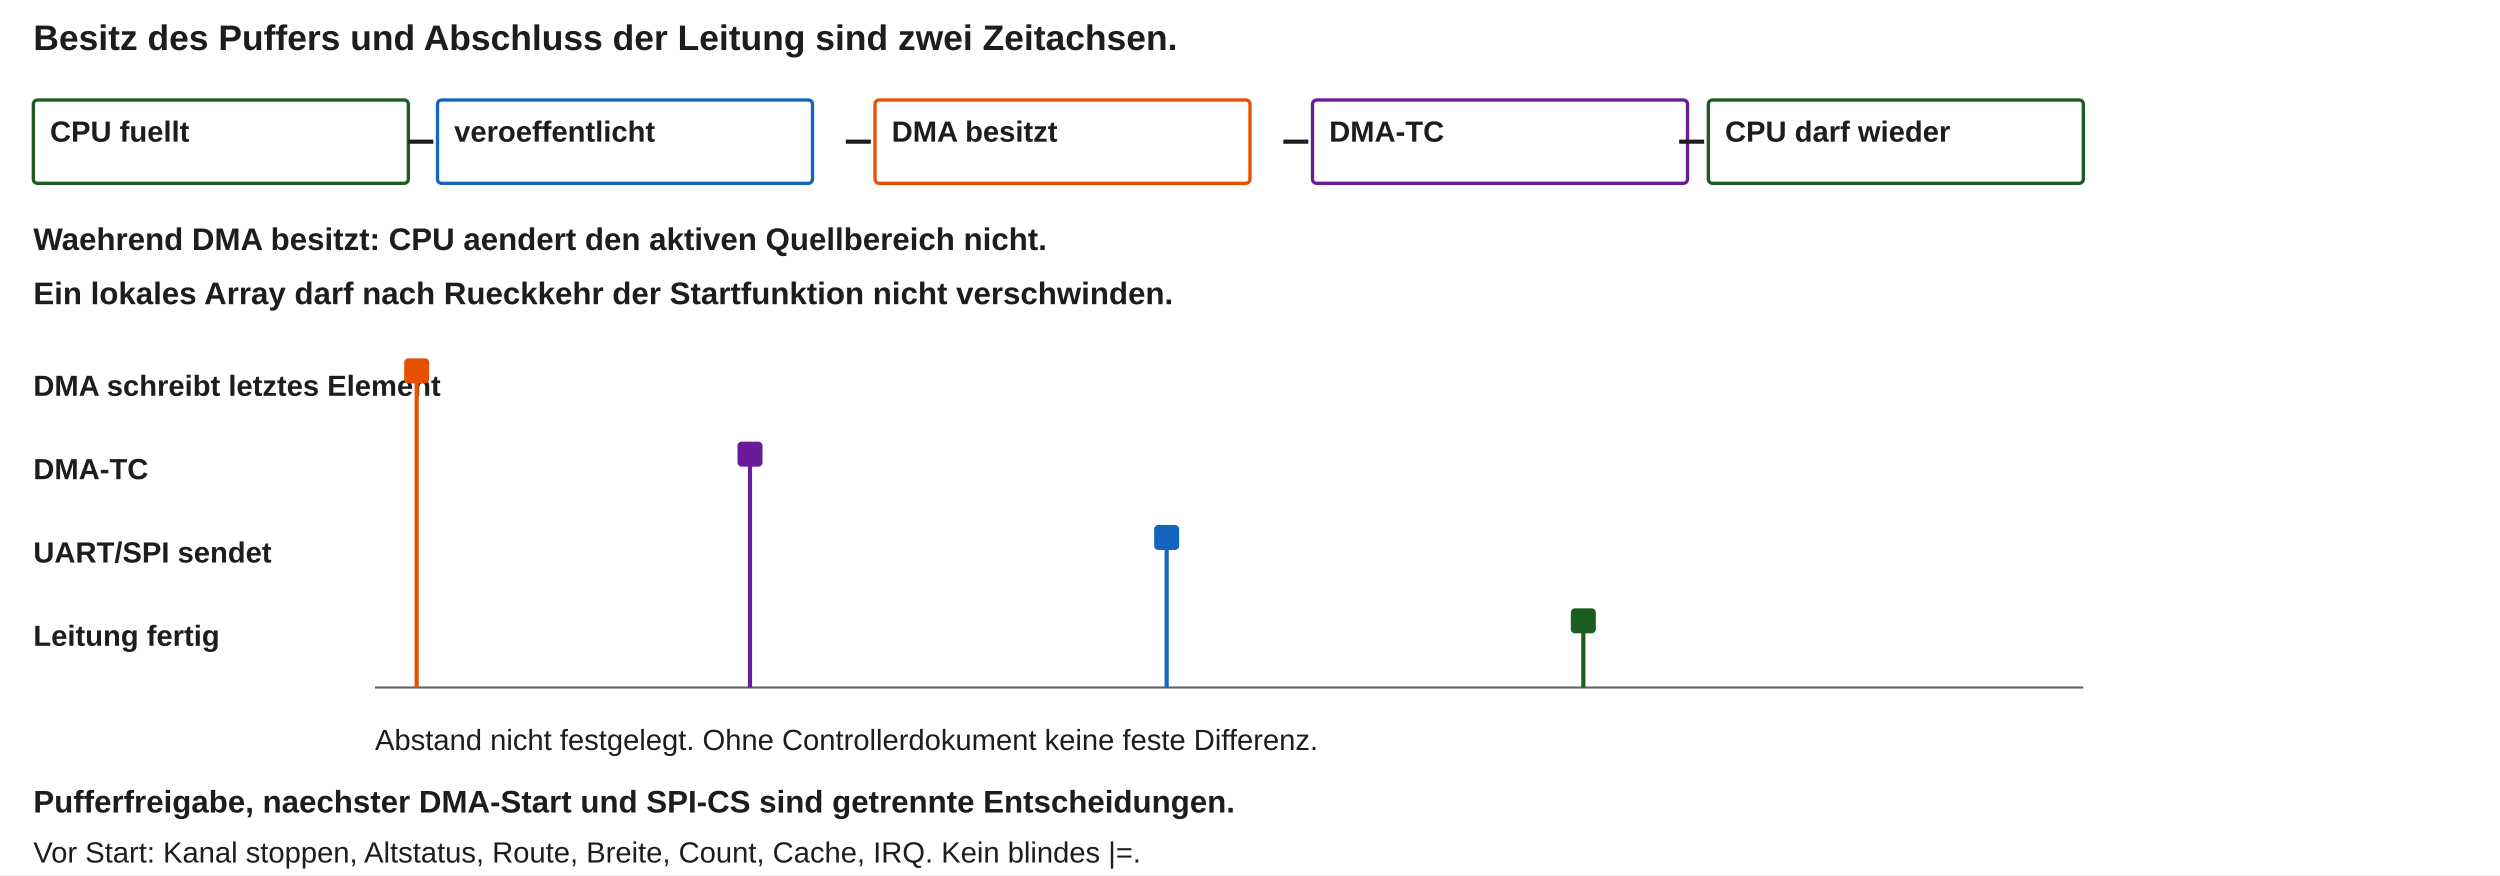
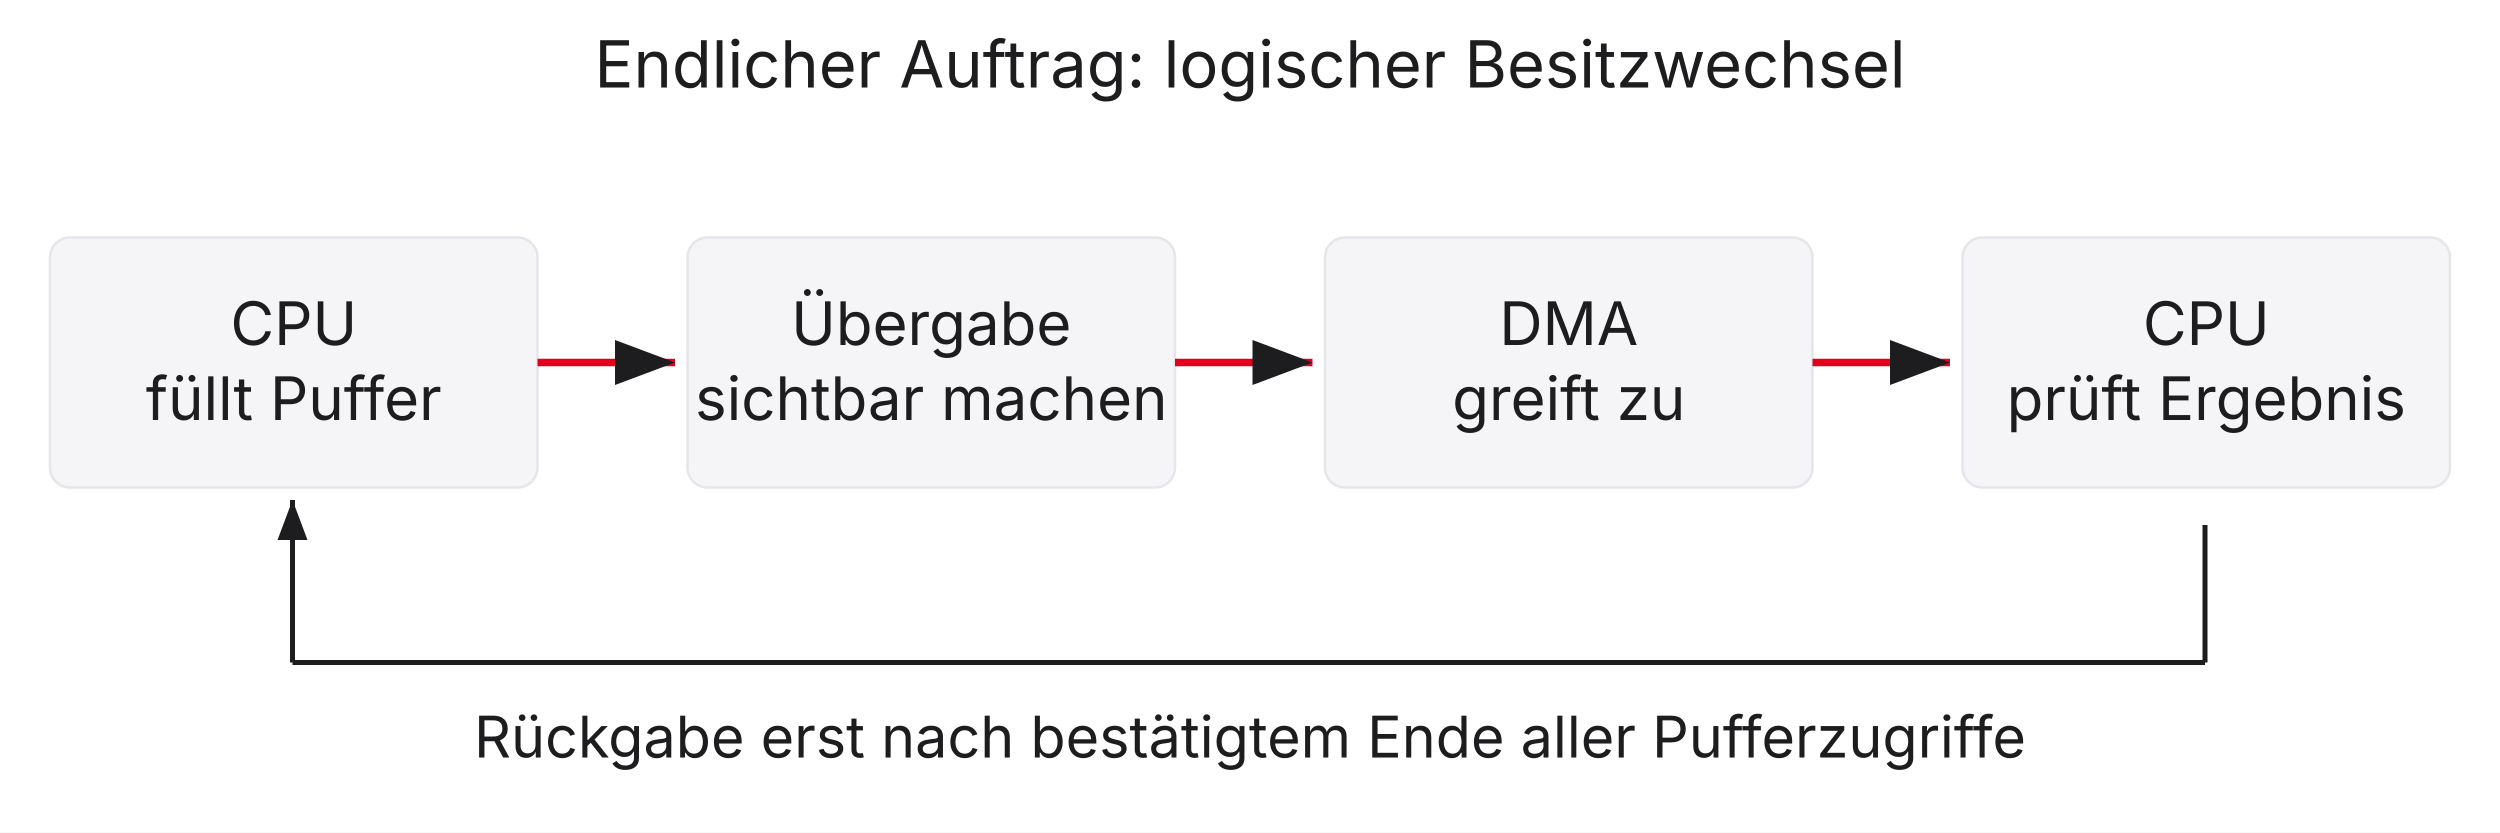
- <svg xmlns="http://www.w3.org/2000/svg" viewBox="0 0 1200 420" width="1200" height="420">
-   <rect width="1200" height="420" fill="#fff" />
-   <style>text{font-family:Arial,Helvetica,sans-serif;fill:#1D1D1F}</style>
-   <text x="16" y="24" font-size="17" font-weight="600" fill="#1D1D1F" text-anchor="start">Besitz des Puffers und Abschluss der Leitung sind zwei Zeitachsen.</text>
-   <rect x="16" y="48" width="180" height="40" rx="2" fill="#fff" stroke="#1B5E20" stroke-width="1.6" />
-   <text x="24" y="68" font-size="14" font-weight="600" fill="#1B5E20" text-anchor="start">CPU fuellt</text>
-   <rect x="210" y="48" width="180" height="40" rx="2" fill="#fff" stroke="#1565C0" stroke-width="1.6" />
-   <text x="218" y="68" font-size="14" font-weight="600" fill="#1565C0" text-anchor="start">veroeffentlicht</text>
-   <rect x="420" y="48" width="180" height="40" rx="2" fill="#fff" stroke="#E65100" stroke-width="1.6" />
-   <text x="428" y="68" font-size="14" font-weight="600" fill="#E65100" text-anchor="start">DMA besitzt</text>
-   <rect x="630" y="48" width="180" height="40" rx="2" fill="#fff" stroke="#6A1B9A" stroke-width="1.6" />
-   <text x="638" y="68" font-size="14" font-weight="600" fill="#6A1B9A" text-anchor="start">DMA-TC</text>
-   <rect x="820" y="48" width="180" height="40" rx="2" fill="#fff" stroke="#1B5E20" stroke-width="1.6" />
-   <text x="828" y="68" font-size="14" font-weight="600" fill="#1B5E20" text-anchor="start">CPU darf wieder</text>
-   <line x1="196" y1="68" x2="208" y2="68" stroke="#1D1D1F" stroke-width="2" />
-   <line x1="406" y1="68" x2="418" y2="68" stroke="#1D1D1F" stroke-width="2" />
-   <line x1="616" y1="68" x2="628" y2="68" stroke="#1D1D1F" stroke-width="2" />
-   <line x1="806" y1="68" x2="818" y2="68" stroke="#1D1D1F" stroke-width="2" />
-   <text x="16" y="120" font-size="15" font-weight="600" fill="#B71C1C" text-anchor="start">Waehrend DMA besitzt: CPU aendert den aktiven Quellbereich nicht.</text>
-   <text x="16" y="146" font-size="15" font-weight="600" fill="#B71C1C" text-anchor="start">Ein lokales Array darf nach Rueckkehr der Startfunktion nicht verschwinden.</text>
-   <text x="16" y="190" font-size="14" font-weight="600" fill="#E65100" text-anchor="start">DMA schreibt letztes Element</text>
-   <text x="16" y="230" font-size="14" font-weight="600" fill="#6A1B9A" text-anchor="start">DMA-TC</text>
-   <text x="16" y="270" font-size="14" font-weight="600" fill="#1565C0" text-anchor="start">UART/SPI sendet</text>
-   <text x="16" y="310" font-size="14" font-weight="600" fill="#1B5E20" text-anchor="start">Leitung fertig</text>
-   <line x1="180" y1="330" x2="1000" y2="330" stroke="#5F6368" stroke-width="1" />
-   <line x1="200" y1="178" x2="200" y2="330" stroke="#E65100" stroke-width="2" />
-   <rect x="194" y="172" width="12" height="12" rx="2" fill="#E65100" stroke="#E65100" stroke-width="0" />
-   <line x1="360" y1="218" x2="360" y2="330" stroke="#6A1B9A" stroke-width="2" />
-   <rect x="354" y="212" width="12" height="12" rx="2" fill="#6A1B9A" stroke="#6A1B9A" stroke-width="0" />
-   <line x1="560" y1="258" x2="560" y2="330" stroke="#1565C0" stroke-width="2" />
-   <rect x="554" y="252" width="12" height="12" rx="2" fill="#1565C0" stroke="#1565C0" stroke-width="0" />
-   <line x1="760" y1="298" x2="760" y2="330" stroke="#1B5E20" stroke-width="2" />
-   <rect x="754" y="292" width="12" height="12" rx="2" fill="#1B5E20" stroke="#1B5E20" stroke-width="0" />
-   <text x="180" y="360" font-size="14" font-weight="400" fill="#5F6368" text-anchor="start">Abstand nicht festgelegt. Ohne Controllerdokument keine feste Differenz.</text>
-   <text x="16" y="390" font-size="15" font-weight="600" fill="#B71C1C" text-anchor="start">Pufferfreigabe, naechster DMA-Start und SPI-CS sind getrennte Entscheidungen.</text>
-   <text x="16" y="414" font-size="14" font-weight="400" fill="#5F6368" text-anchor="start">Vor Start: Kanal stoppen, Altstatus, Route, Breite, Count, Cache, IRQ. Kein blindes |=.</text>
+ <svg xmlns="http://www.w3.org/2000/svg" width="1000" height="333" viewBox="0 0 1000 333" role="img" aria-labelledby="title">
+   <style>text{font-family:Inter,Arial,Helvetica,sans-serif;font-weight:400}</style>
+   <defs>
+     <marker id="arrow" markerWidth="10" markerHeight="10" refX="8" refY="3" orient="auto" markerUnits="strokeWidth">
+       <path d="M0,0 L8,3 L0,6" fill="#1D1D1F" />
+     </marker>
+   </defs>
+   <rect width="1000" height="333" fill="#FFFFFF" />
+   <rect x="20" y="95" width="195" height="100" rx="8" fill="#F5F5F7" stroke="#E5E5EA" />
+   <text x="117.5" y="138.0" font-size="24" fill="#1D1D1F" text-anchor="middle">CPU</text>
+   <text x="117.5" y="168.0" font-size="24" fill="#1D1D1F" text-anchor="middle">füllt Puffer</text>
+   <rect x="275" y="95" width="195" height="100" rx="8" fill="#F5F5F7" stroke="#E5E5EA" />
+   <text x="372.5" y="138.0" font-size="24" fill="#1D1D1F" text-anchor="middle">Übergabe</text>
+   <text x="372.5" y="168.0" font-size="24" fill="#1D1D1F" text-anchor="middle">sichtbar machen</text>
+   <rect x="530" y="95" width="195" height="100" rx="8" fill="#F5F5F7" stroke="#E5E5EA" />
+   <text x="627.5" y="138.0" font-size="24" fill="#1D1D1F" text-anchor="middle">DMA</text>
+   <text x="627.5" y="168.0" font-size="24" fill="#1D1D1F" text-anchor="middle">greift zu</text>
+   <rect x="785" y="95" width="195" height="100" rx="8" fill="#F5F5F7" stroke="#E5E5EA" />
+   <text x="882.5" y="138.0" font-size="24" fill="#1D1D1F" text-anchor="middle">CPU</text>
+   <text x="882.5" y="168.0" font-size="24" fill="#1D1D1F" text-anchor="middle">prüft Ergebnis</text>
+   <line x1="215" y1="145" x2="270" y2="145" stroke="#E2001A" stroke-width="3" marker-end="url(#arrow)" />
+   <line x1="470" y1="145" x2="525" y2="145" stroke="#E2001A" stroke-width="3" marker-end="url(#arrow)" />
+   <line x1="725" y1="145" x2="780" y2="145" stroke="#E2001A" stroke-width="3" marker-end="url(#arrow)" />
+   <text x="500" y="35" font-size="26" fill="#1D1D1F" text-anchor="middle">Endlicher Auftrag: logischer Besitzwechsel</text>
+   <line x1="882" y1="210" x2="882" y2="265" stroke="#1D1D1F" stroke-width="2" />
+   <line x1="882" y1="265" x2="117" y2="265" stroke="#1D1D1F" stroke-width="2" />
+   <line x1="117" y1="265" x2="117" y2="200" stroke="#1D1D1F" stroke-width="2" marker-end="url(#arrow)" />
+   <text x="500" y="303" font-size="23" fill="#1D1D1F" text-anchor="middle">Rückgabe erst nach bestätigtem Ende aller Pufferzugriffe</text>
</svg>
